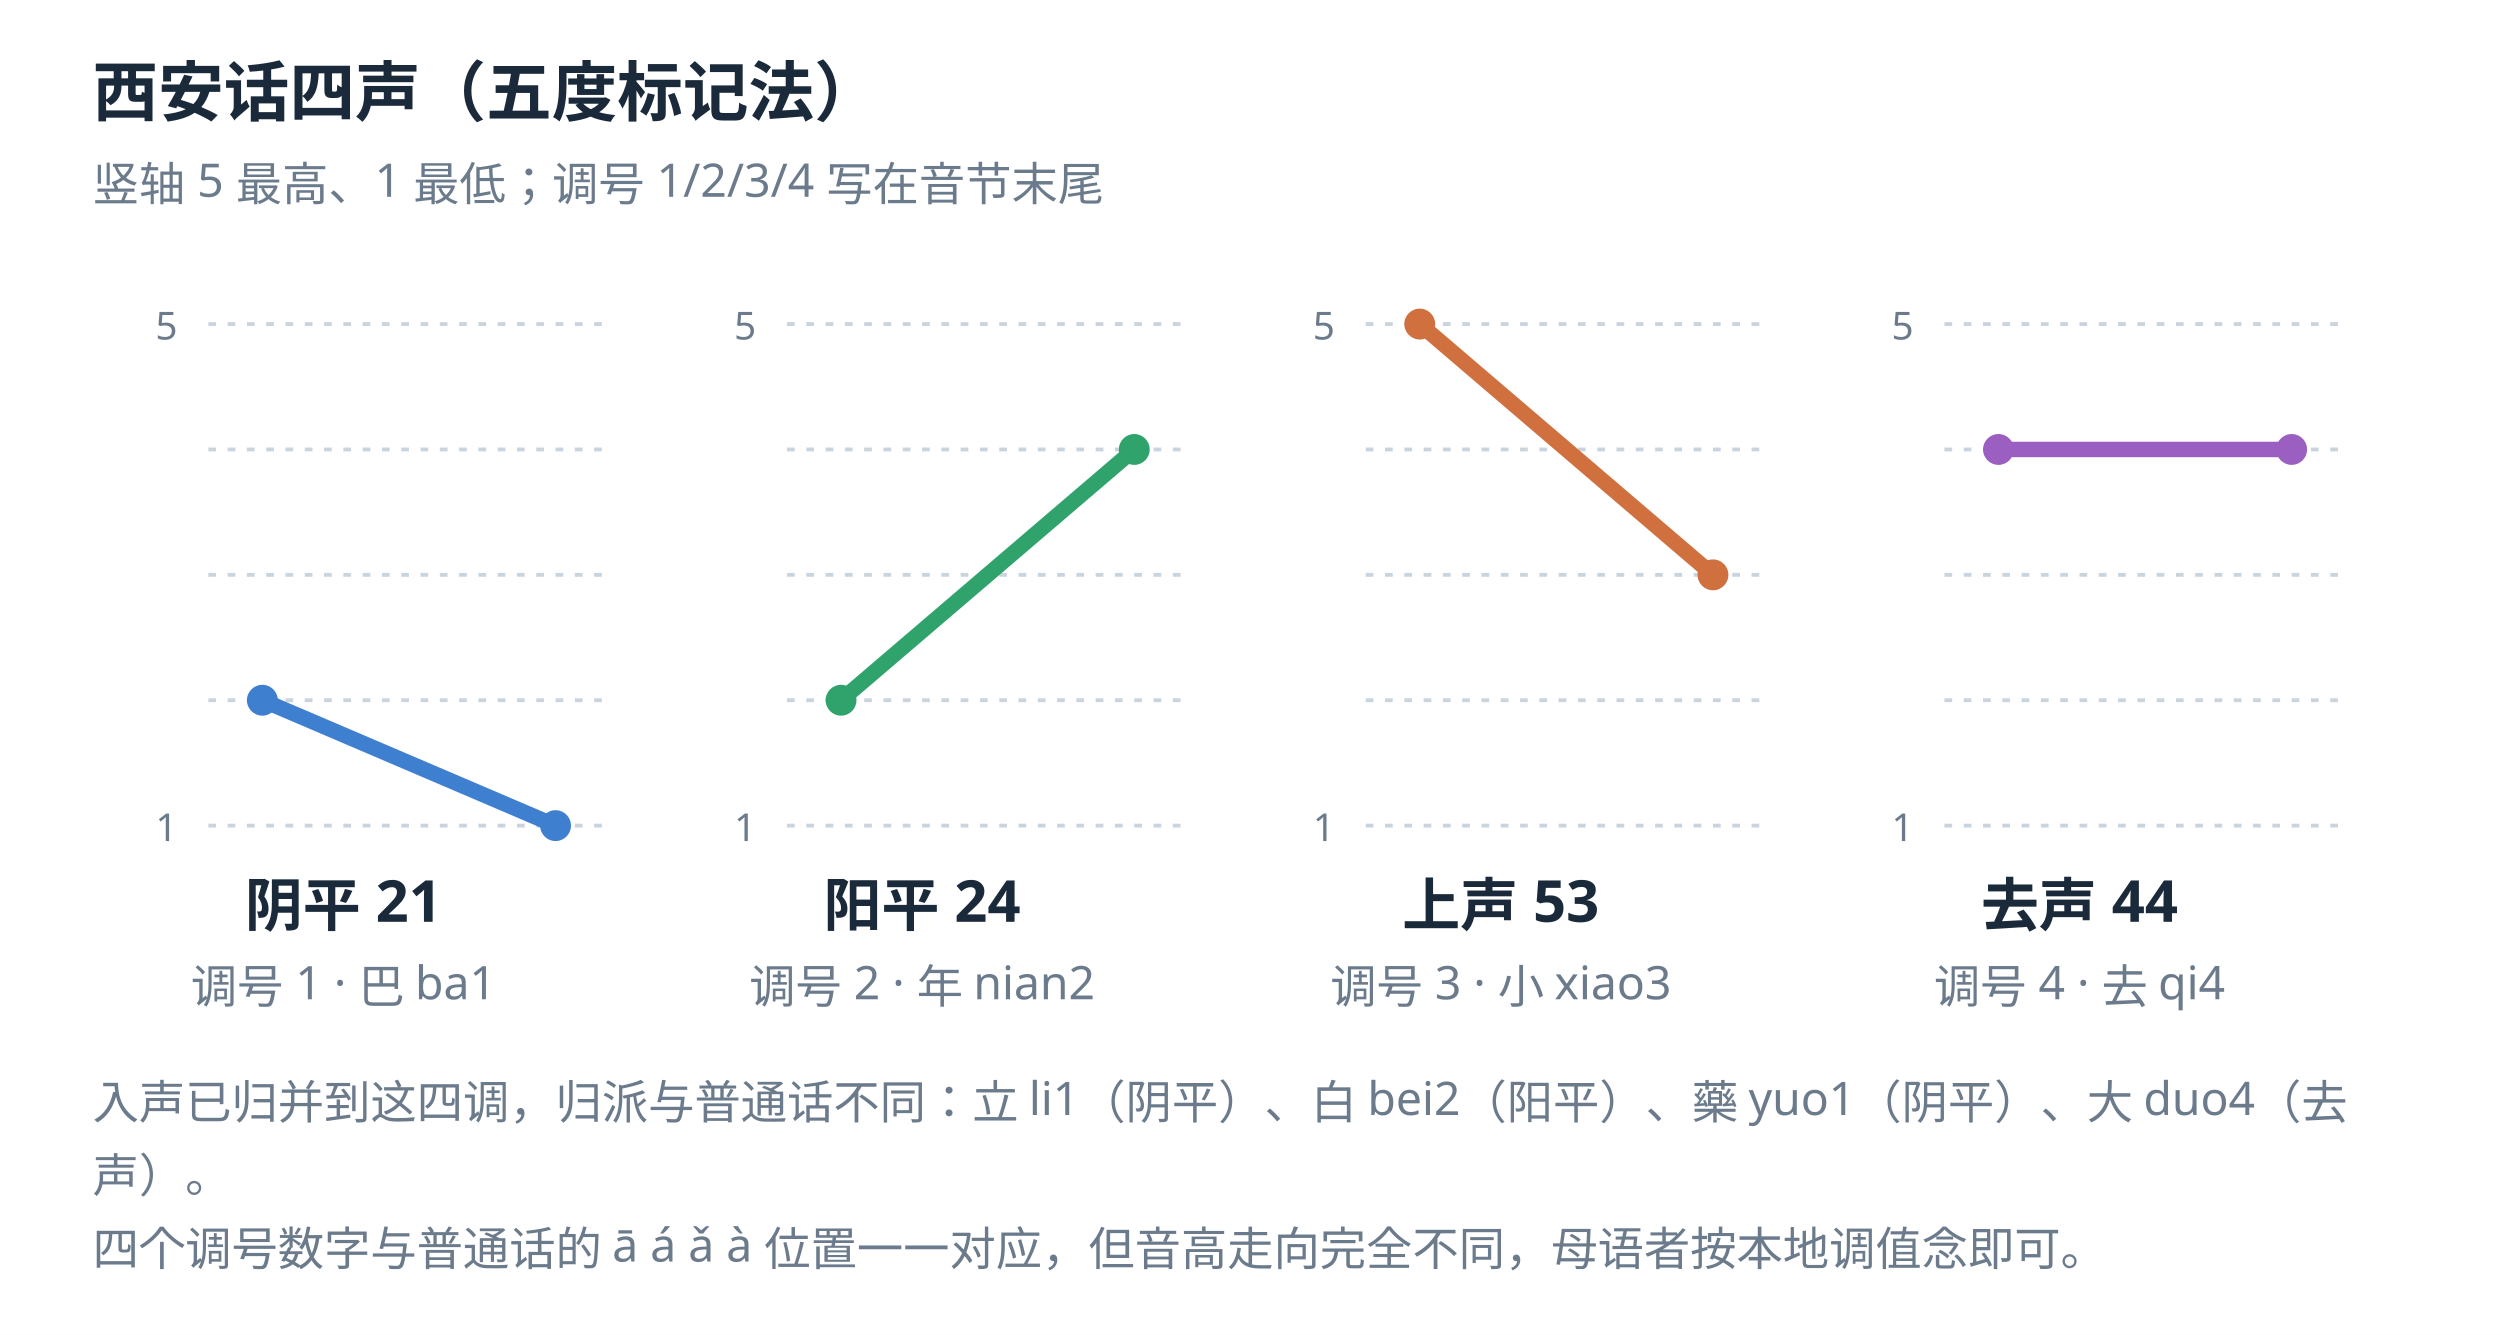
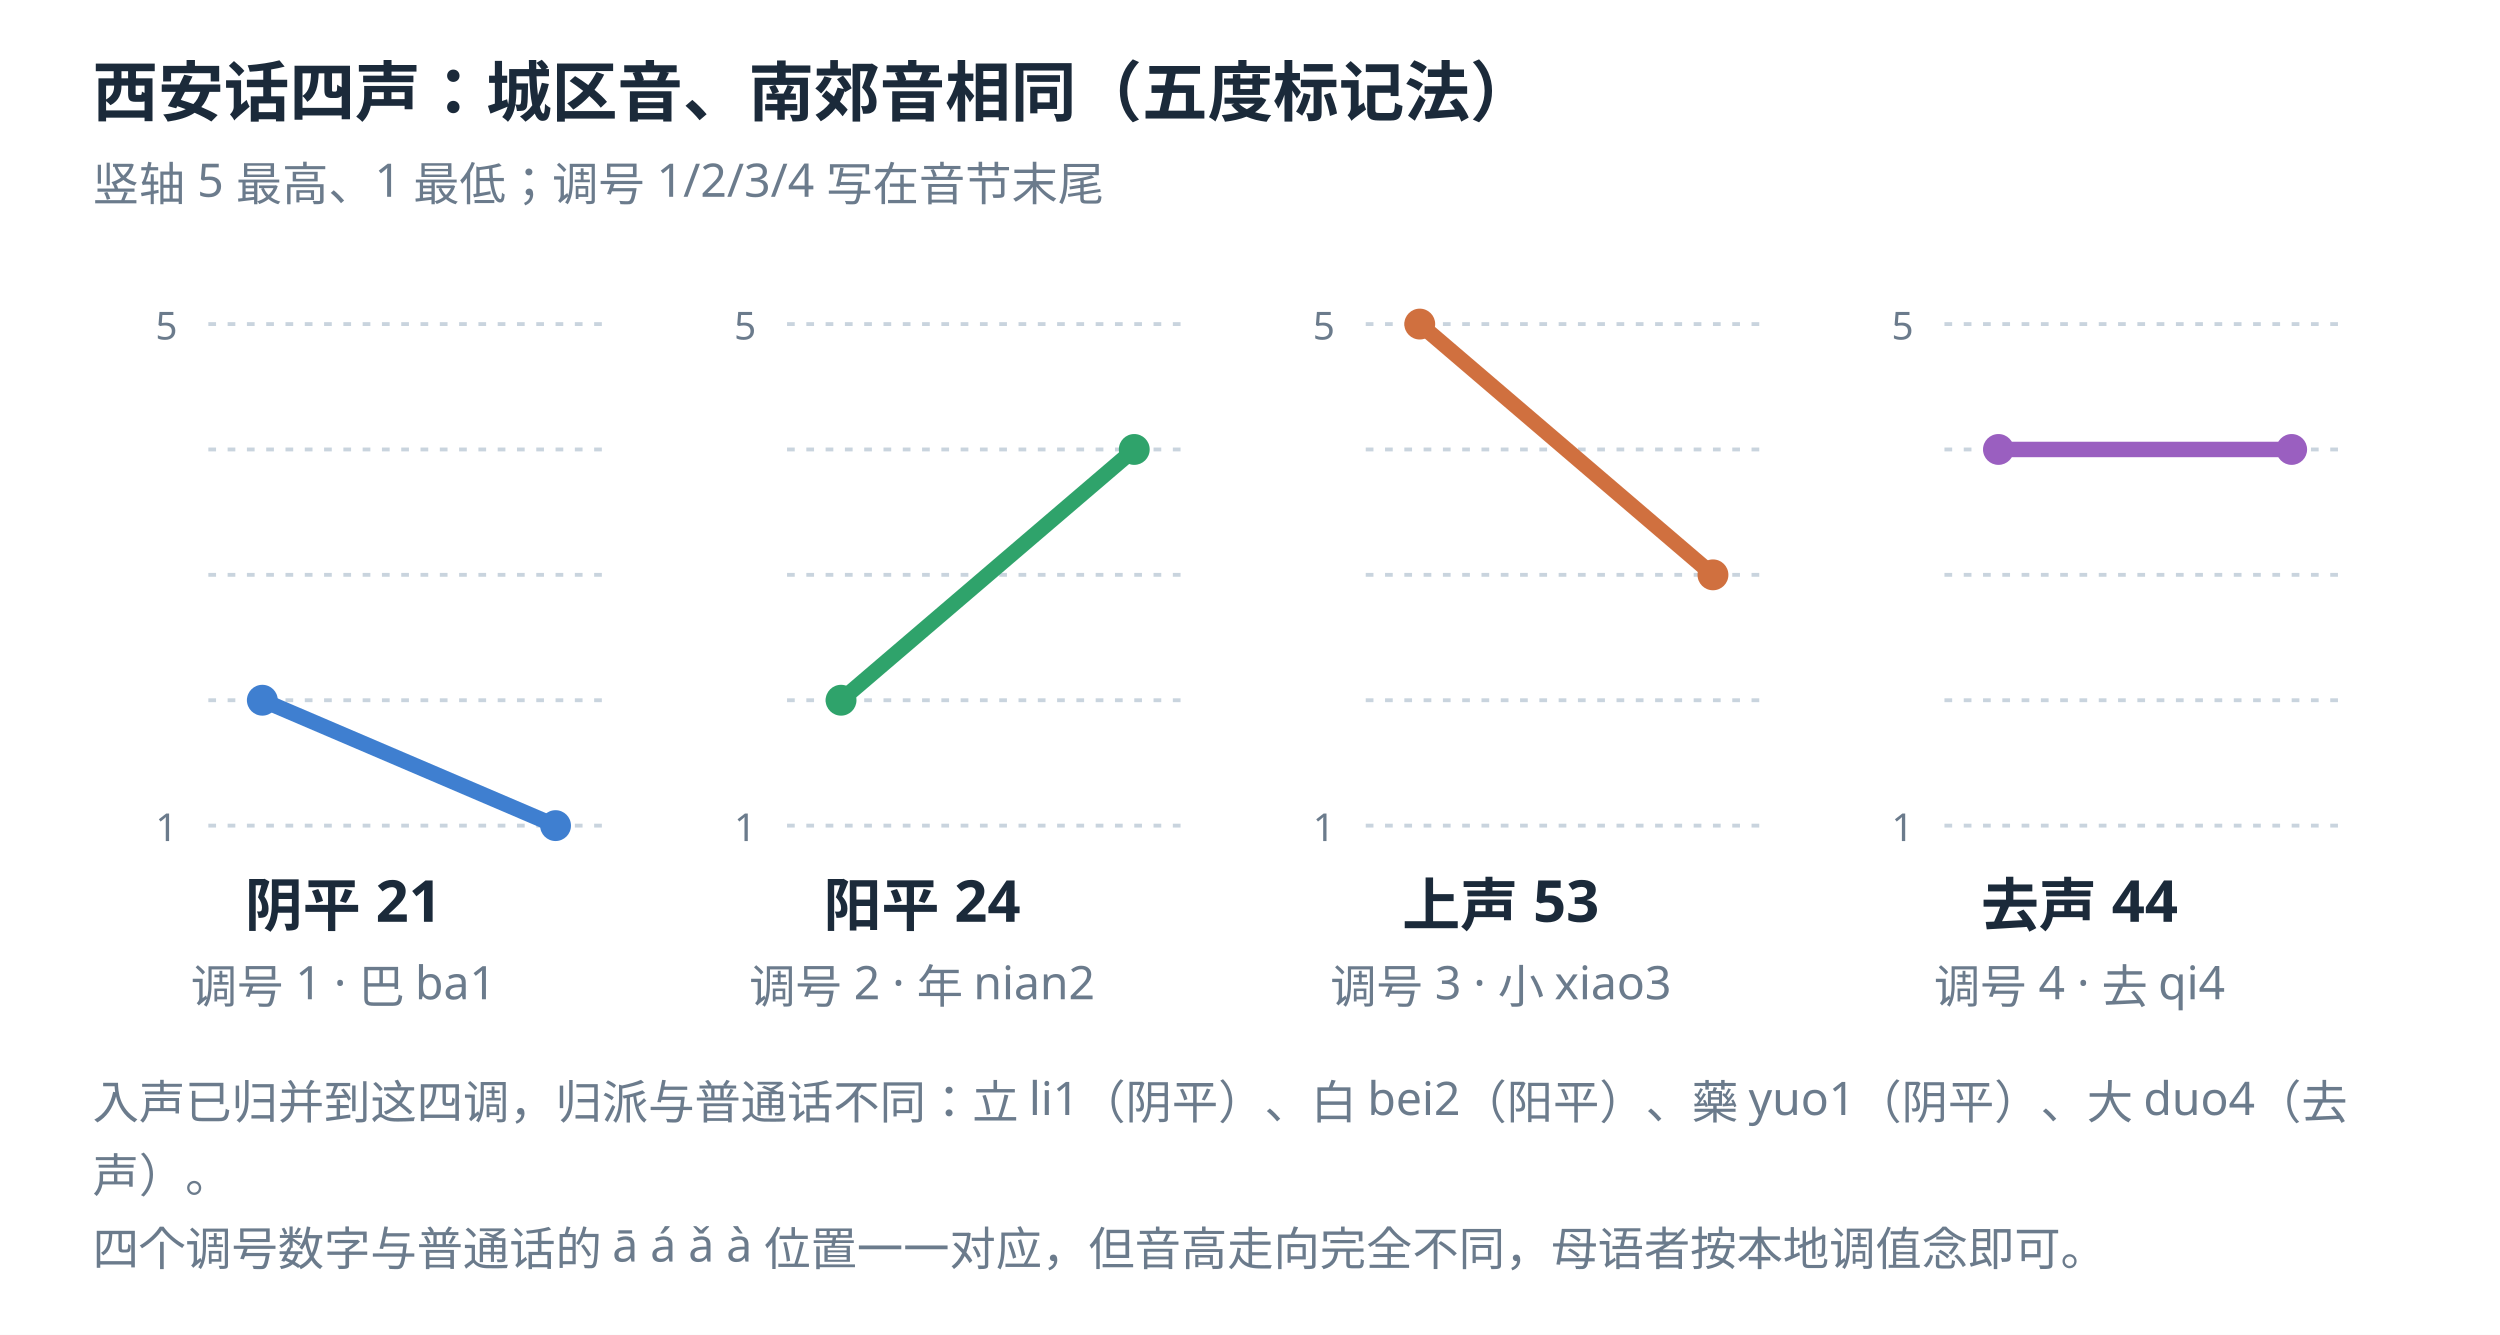
<svg xmlns="http://www.w3.org/2000/svg" width="648" height="346" viewBox="0 0 648 346" font-family="'Noto Sans SC','PingFang SC','Microsoft YaHei','Hiragino Sans GB',sans-serif">
  <rect width="648" height="346" fill="#ffffff" />
-   <text x="24" y="30" font-size="17" fill="#1b2a3a" font-weight="bold" text-anchor="start">西安话四声（五度标记法）</text>
+   <text x="24" y="30" font-size="17" fill="#1b2a3a" font-weight="bold" text-anchor="start">西安话四声：城区音、南郊音相同（五度标记法）</text>
  <text x="24" y="52" font-size="12" fill="#6b7b8c" font-weight="normal" text-anchor="start">竖轴 5 最高、1 最低；调号 1/2/3/4 写在音节末尾</text>
  <line x1="54" y1="214" x2="158" y2="214" stroke="#c9d4de" stroke-dasharray="2 3" />
  <line x1="54" y1="181.5" x2="158" y2="181.5" stroke="#c9d4de" stroke-dasharray="2 3" />
  <line x1="54" y1="149" x2="158" y2="149" stroke="#c9d4de" stroke-dasharray="2 3" />
  <line x1="54" y1="116.5" x2="158" y2="116.5" stroke="#c9d4de" stroke-dasharray="2 3" />
  <line x1="54" y1="84" x2="158" y2="84" stroke="#c9d4de" stroke-dasharray="2 3" />
  <text x="46" y="88" font-size="10" fill="#6b7b8c" font-weight="normal" text-anchor="end">5</text>
  <text x="46" y="218" font-size="10" fill="#6b7b8c" font-weight="normal" text-anchor="end">1</text>
  <line x1="68" y1="181.5" x2="144" y2="214" stroke="#3f7fd0" stroke-width="4" stroke-linecap="round" />
  <circle cx="68" cy="181.5" r="4" fill="#3f7fd0" />
  <circle cx="144" cy="214" r="4" fill="#3f7fd0" />
  <text x="89" y="240" font-size="15" fill="#1b2a3a" font-weight="bold" text-anchor="middle">阴平 21</text>
  <text x="89" y="260" font-size="12" fill="#6b7b8c" font-weight="normal" text-anchor="middle">调号 1 · 巴 ba1</text>
  <line x1="204" y1="214" x2="308" y2="214" stroke="#c9d4de" stroke-dasharray="2 3" />
  <line x1="204" y1="181.5" x2="308" y2="181.5" stroke="#c9d4de" stroke-dasharray="2 3" />
  <line x1="204" y1="149" x2="308" y2="149" stroke="#c9d4de" stroke-dasharray="2 3" />
  <line x1="204" y1="116.5" x2="308" y2="116.5" stroke="#c9d4de" stroke-dasharray="2 3" />
  <line x1="204" y1="84" x2="308" y2="84" stroke="#c9d4de" stroke-dasharray="2 3" />
  <text x="196" y="88" font-size="10" fill="#6b7b8c" font-weight="normal" text-anchor="end">5</text>
  <text x="196" y="218" font-size="10" fill="#6b7b8c" font-weight="normal" text-anchor="end">1</text>
  <line x1="218" y1="181.5" x2="294" y2="116.5" stroke="#2fa36b" stroke-width="4" stroke-linecap="round" />
  <circle cx="218" cy="181.5" r="4" fill="#2fa36b" />
  <circle cx="294" cy="116.5" r="4" fill="#2fa36b" />
  <text x="239" y="240" font-size="15" fill="#1b2a3a" font-weight="bold" text-anchor="middle">阳平 24</text>
  <text x="239" y="260" font-size="12" fill="#6b7b8c" font-weight="normal" text-anchor="middle">调号 2 · 年 nian2</text>
  <line x1="354" y1="214" x2="458" y2="214" stroke="#c9d4de" stroke-dasharray="2 3" />
  <line x1="354" y1="181.5" x2="458" y2="181.5" stroke="#c9d4de" stroke-dasharray="2 3" />
  <line x1="354" y1="149" x2="458" y2="149" stroke="#c9d4de" stroke-dasharray="2 3" />
  <line x1="354" y1="116.5" x2="458" y2="116.5" stroke="#c9d4de" stroke-dasharray="2 3" />
  <line x1="354" y1="84" x2="458" y2="84" stroke="#c9d4de" stroke-dasharray="2 3" />
  <text x="346" y="88" font-size="10" fill="#6b7b8c" font-weight="normal" text-anchor="end">5</text>
  <text x="346" y="218" font-size="10" fill="#6b7b8c" font-weight="normal" text-anchor="end">1</text>
  <line x1="368" y1="84" x2="444" y2="149" stroke="#d0703f" stroke-width="4" stroke-linecap="round" />
  <circle cx="368" cy="84" r="4" fill="#d0703f" />
  <circle cx="444" cy="149" r="4" fill="#d0703f" />
  <text x="389" y="240" font-size="15" fill="#1b2a3a" font-weight="bold" text-anchor="middle">上声 53</text>
  <text x="389" y="260" font-size="12" fill="#6b7b8c" font-weight="normal" text-anchor="middle">调号 3 · 小 xiao3</text>
  <line x1="504" y1="214" x2="608" y2="214" stroke="#c9d4de" stroke-dasharray="2 3" />
  <line x1="504" y1="181.5" x2="608" y2="181.5" stroke="#c9d4de" stroke-dasharray="2 3" />
  <line x1="504" y1="149" x2="608" y2="149" stroke="#c9d4de" stroke-dasharray="2 3" />
  <line x1="504" y1="116.5" x2="608" y2="116.5" stroke="#c9d4de" stroke-dasharray="2 3" />
  <line x1="504" y1="84" x2="608" y2="84" stroke="#c9d4de" stroke-dasharray="2 3" />
  <text x="496" y="88" font-size="10" fill="#6b7b8c" font-weight="normal" text-anchor="end">5</text>
  <text x="496" y="218" font-size="10" fill="#6b7b8c" font-weight="normal" text-anchor="end">1</text>
  <line x1="518" y1="116.5" x2="594" y2="116.5" stroke="#9a5fc0" stroke-width="4" stroke-linecap="round" />
  <circle cx="518" cy="116.5" r="4" fill="#9a5fc0" />
  <circle cx="594" cy="116.5" r="4" fill="#9a5fc0" />
  <text x="539" y="240" font-size="15" fill="#1b2a3a" font-weight="bold" text-anchor="middle">去声 44</text>
  <text x="539" y="260" font-size="12" fill="#6b7b8c" font-weight="normal" text-anchor="middle">调号 4 · 去 qi4</text>
  <text x="24" y="290" font-size="12" fill="#6b7b8c" font-weight="normal" text-anchor="start">入声已归并到这四调，归派与普通话不同：立 li1（阴平）、白 bei2（阳平）、藥 yuo1（阴平）、大 duo4（去</text>
  <text x="24" y="309" font-size="12" fill="#6b7b8c" font-weight="normal" text-anchor="start">声）。</text>
  <text x="24" y="328" font-size="12" fill="#6b7b8c" font-weight="normal" text-anchor="start">四个调号数字与普通话的 ā á ǎ à 位置一一对应，但音高走向完全不同，母语者按本地调值念即可。</text>
</svg>
